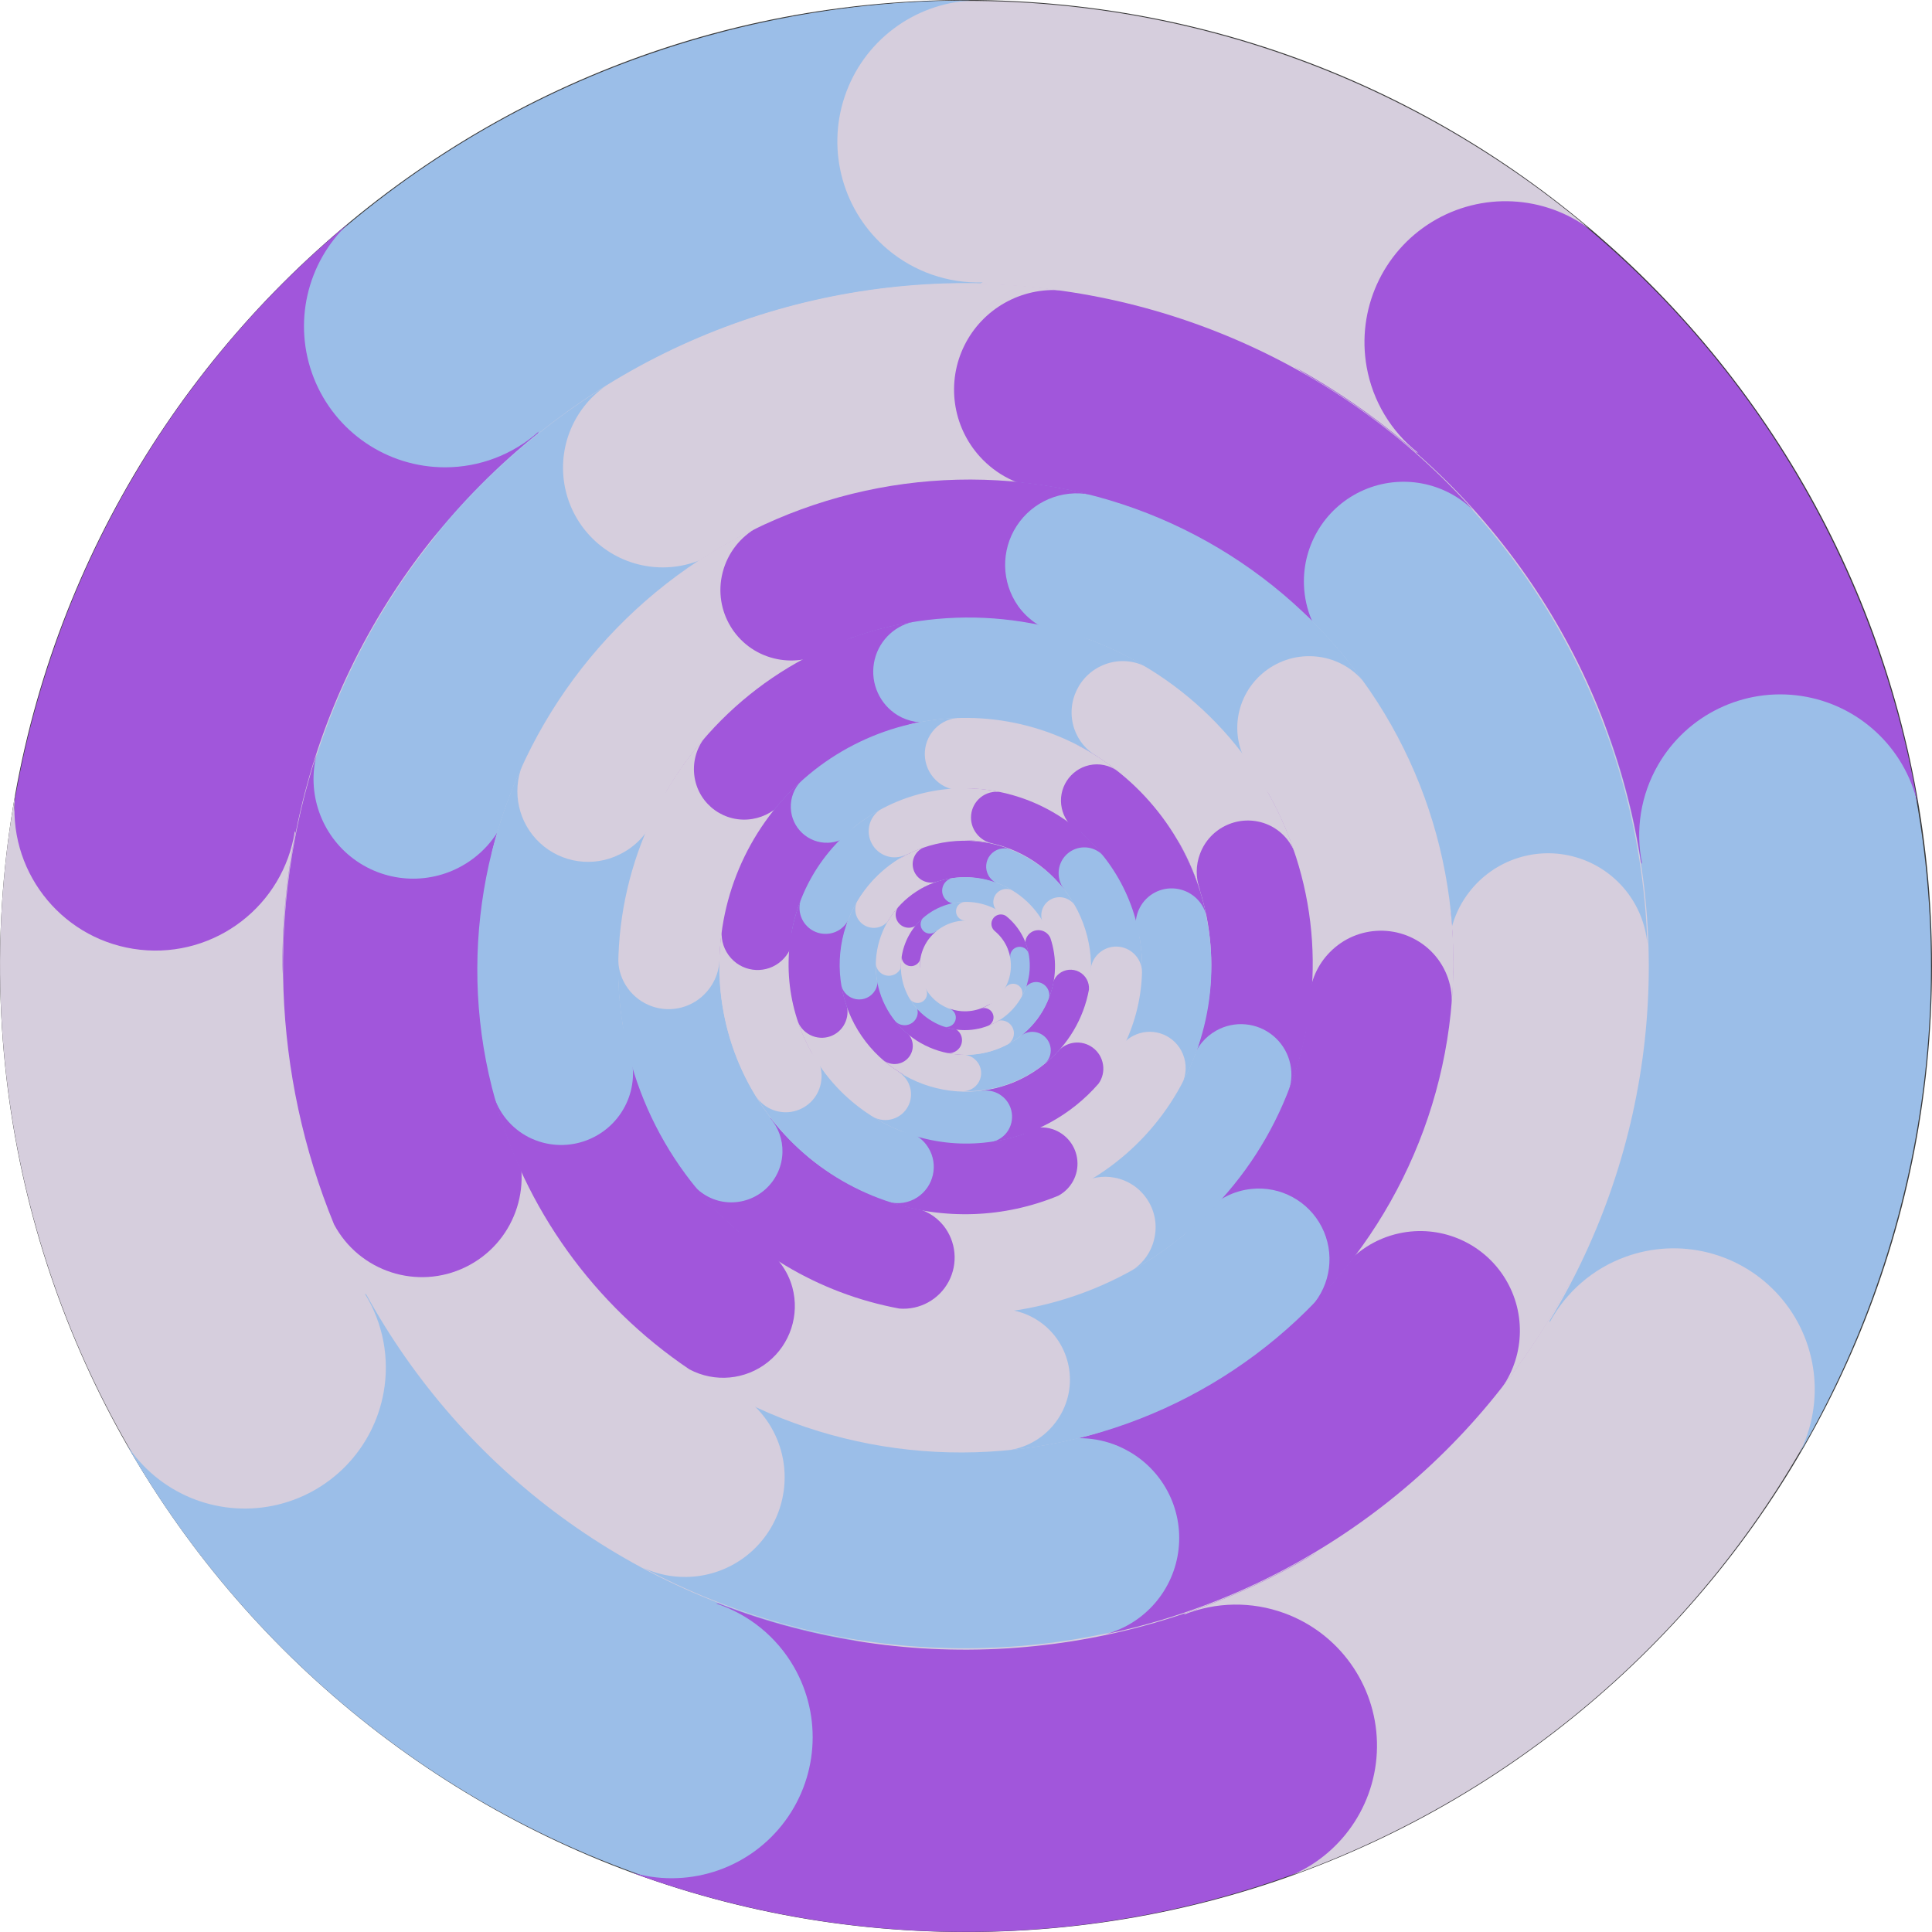
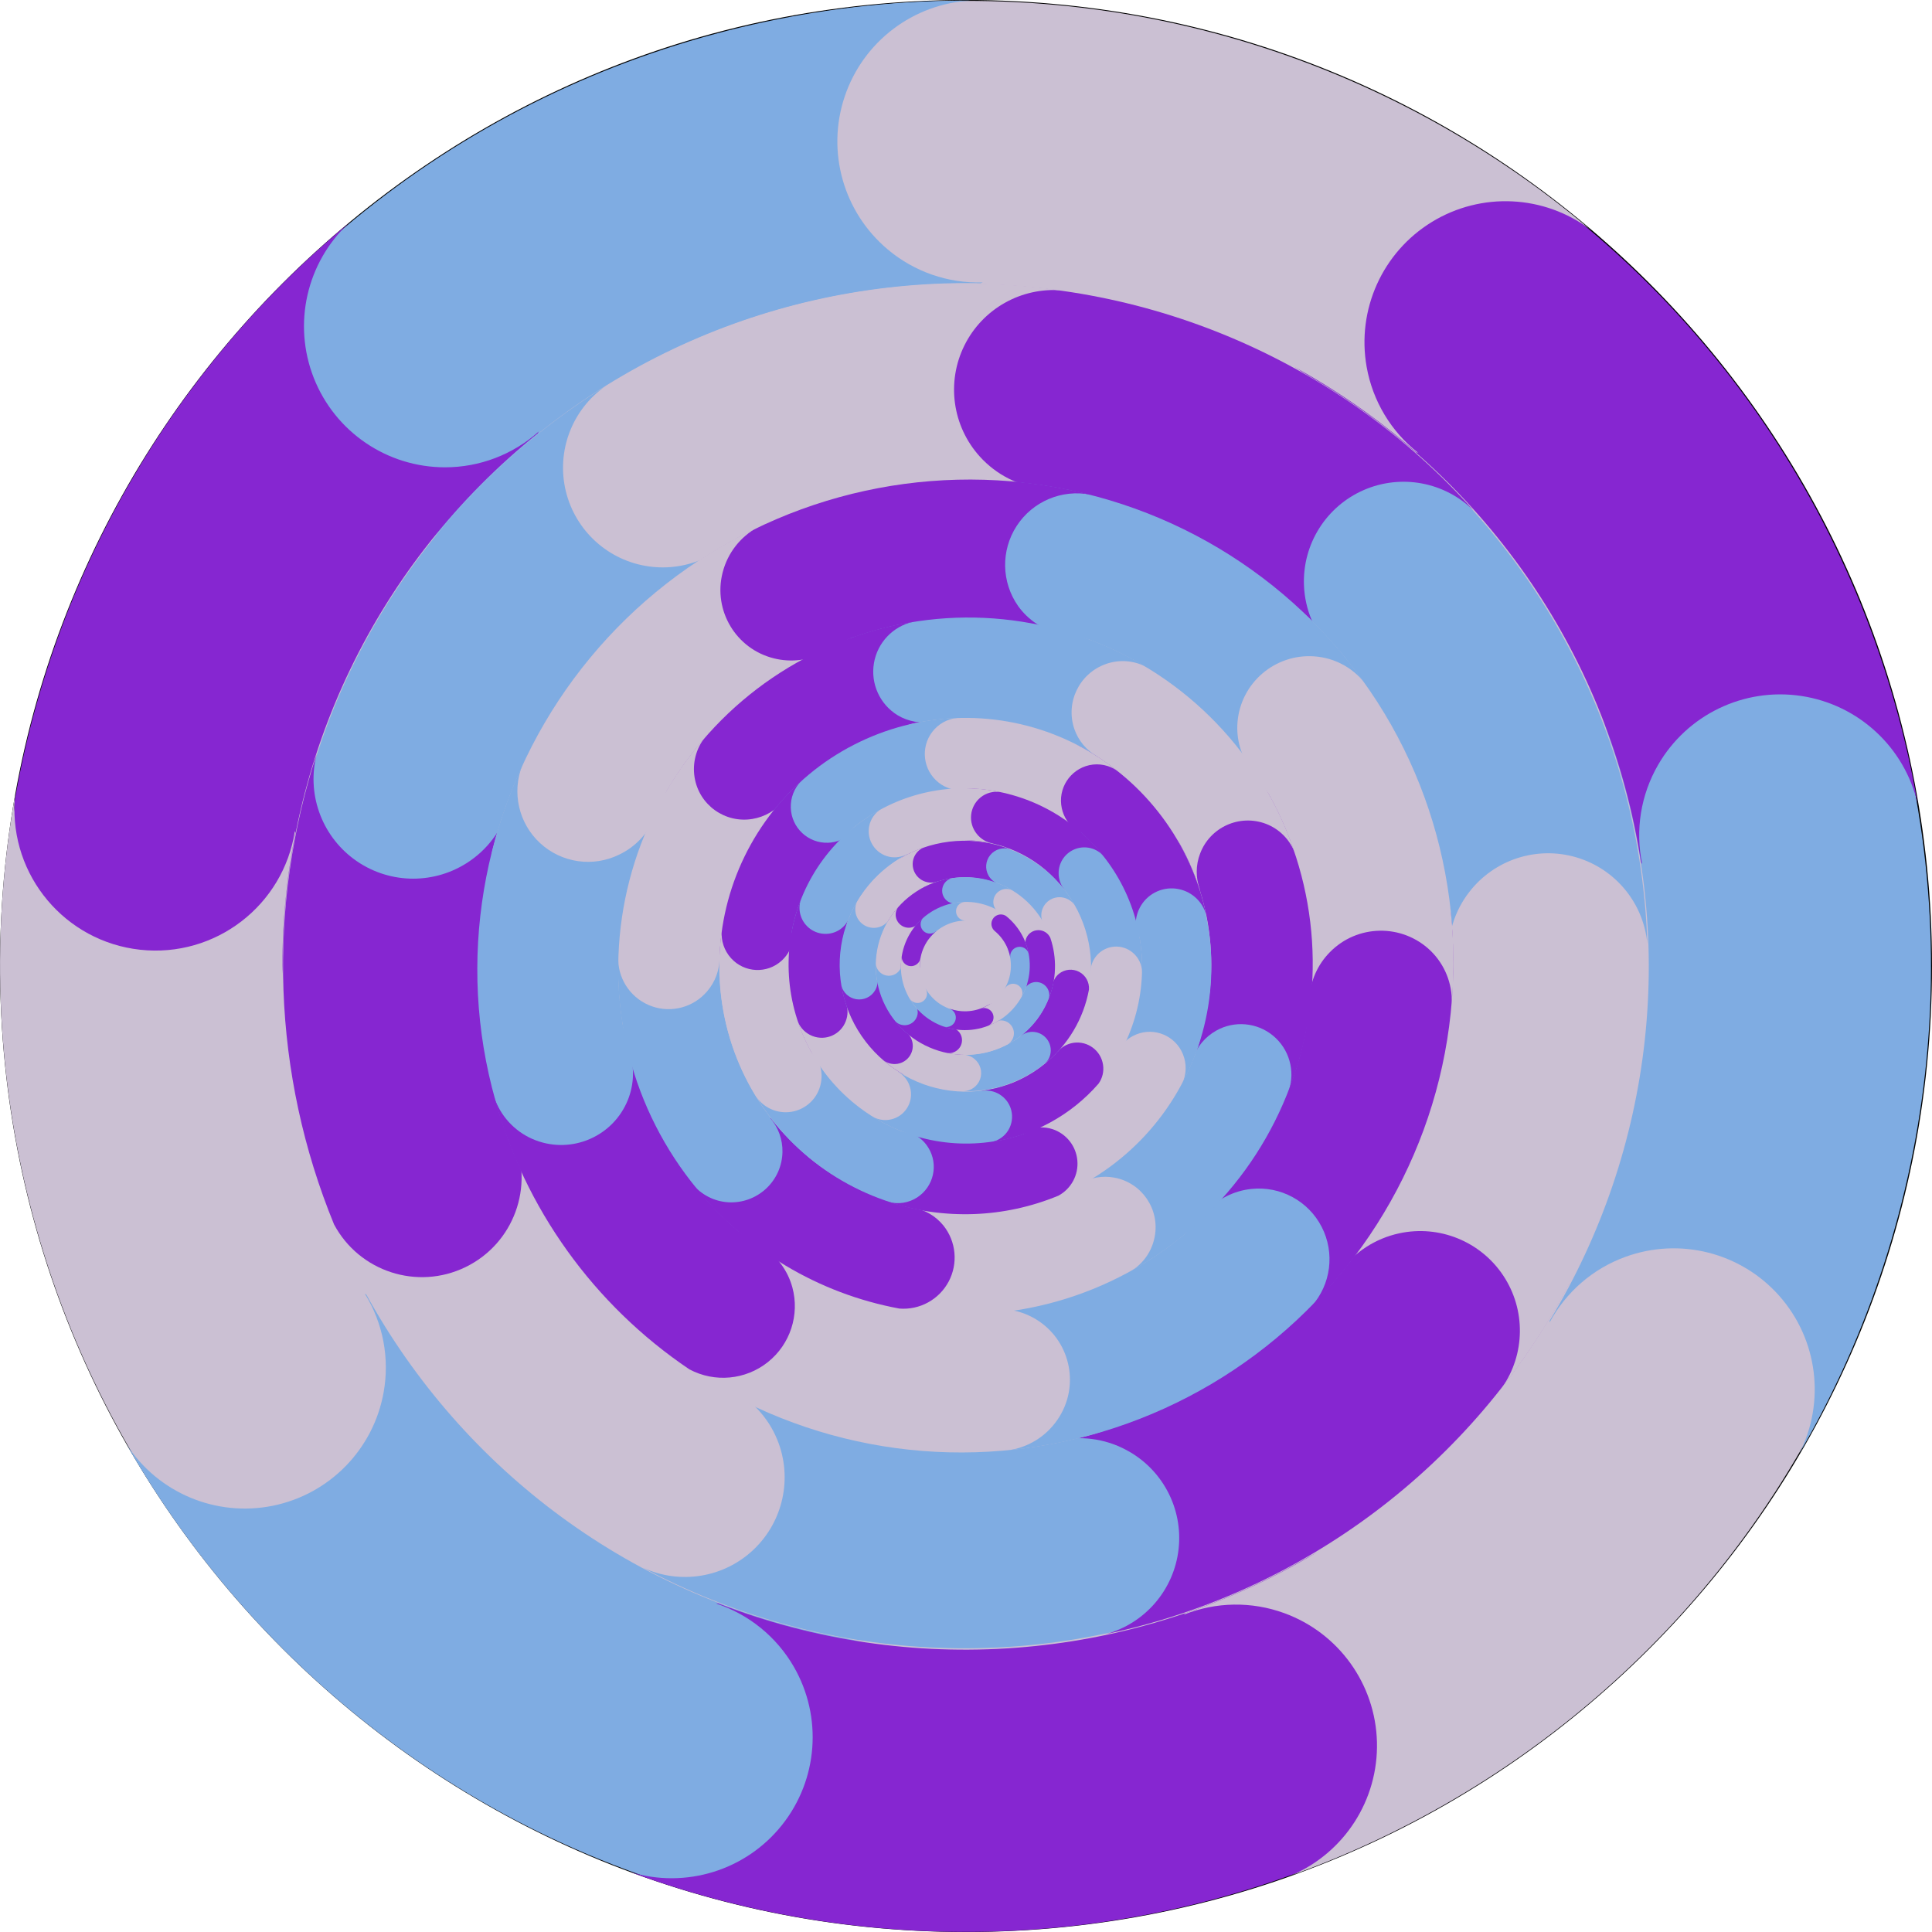
<svg xmlns="http://www.w3.org/2000/svg" id="Ebene_1" data-name="Ebene 1" viewBox="0 0 1000 1000">
  <defs>
    <style>
      .cls-1 {
-         opacity: 0.78;
+         opacity: 1;
      }

      .cls-2 {
        fill: #cbc0d3;
      }

      .cls-3 {
        fill: #7face2;
      }

      .cls-4 {
        fill: #8626d1;
      }
    </style>
  </defs>
  <g id="Ebene_1-2" data-name="Ebene 1" class="cls-1">
    <g id="Background">
      <g id="BG">
        <path class="cls-2" d="M500,999.5C224.056,999.307.516,775.455.709,499.511A499.64,499.64,0,0,1,305.57,39.75C559.759-67.631,852.87,51.381,960.25,305.57s-11.631,547.3-265.82,654.68A496.5,496.5,0,0,1,500,999.5Z" />
        <path d="M500,1c275.662.168,498.994,223.772,498.826,499.434A499.131,499.131,0,0,1,694.23,959.79C440.3,1067.06,147.48,948.165,40.21,694.23S51.835,147.48,305.77,40.21A495.883,495.883,0,0,1,500,1m0-1C223.86,0,0,223.88,0,500s223.86,500,500,500,500-223.86,500-500S776.14,0,500,0Z" />
      </g>
    </g>
    <g id="Spirals">
      <g id="Circle1">
        <path class="cls-2" d="M127.32,475.44A73,73,0,0,1,7.99,410.57c-25.4,140.91,9.59,291.64,108.68,410h0l.31.39a73,73,0,0,0,111.85-93.85h0c-.32-.37-.65-.72-1-1.09v-.11a353,353,0,0,1-74.94-294.77l-.26-1A72.73,72.73,0,0,1,127.32,475.44Z" />
        <path class="cls-3" d="M198.59,720.55a73,73,0,0,1-133.13,27c71.12,124.33,194.86,217.27,346.78,244.22h0l.49.1a73,73,0,0,0,25.35-143.79l-1.44-.21-.09-.07c-108.98-19.75-197.23-87.52-246.89-177.64l-.85-.61A72.668,72.668,0,0,1,198.59,720.55Z" />
        <path class="cls-4" d="M410.87,862.69a73,73,0,0,1-84.61,106.28c134.36,49.48,288.88,41.19,422.61-35.84h0l.45-.25a73,73,0,0,0-73-126.44h0c-.43.25-.83.51-1.25.76h-.11a353,353,0,0,1-303.31,22.68l-1.05.08A72.729,72.729,0,0,1,410.87,862.69Z" />
        <path class="cls-2" d="M664.71,834.95a73,73,0,0,1,3.5,135.81C802.94,922.3,915.97,816.62,968.9,671.65h0c.06-.15.13-.3.19-.46a73,73,0,0,0-137.2-49.94c-.17.46-.3.93-.46,1.39l-.08.08A353,353,0,0,1,613.53,834.99l-.75.73A72.784,72.784,0,0,1,664.71,834.95Z" />
        <path class="cls-3" d="M841.32,650.54a73,73,0,0,1,90,101.78c72-123.72,90.71-277.33,38.06-422.44h0a1.446,1.446,0,0,0-.16-.47,73.007,73.007,0,0,0-137.2,49.96c.17.46.36.91.53,1.36v.15c37.4,104.25,22.85,214.61-30.39,302.63l-.1,1A72.718,72.718,0,0,1,841.32,650.54Z" />
        <path class="cls-4" d="M858.24,395.88a73,73,0,0,1,134.34,20.14C968.25,274.96,883.82,145.29,750.23,67.99h0c-.15-.09-.28-.18-.43-.26a73,73,0,1,0-73,126.44l1.29.7.06.09A353,353,0,0,1,849.39,446.33l.59.86A72.712,72.712,0,0,1,858.24,395.88Z" />
        <path class="cls-2" d="M707.37,189.88a73,73,0,0,1,115.86-71C713.9,26.45,565.87-18.61,413.85,8.04h0l-.5.07a73,73,0,1,0,23.638,144.074h0q.863-.143,1.722-.3c.48-.08.95-.19,1.43-.29h.1a353,353,0,0,1,292.75,82.48l1,.29A72.762,72.762,0,0,1,707.37,189.88Z" />
        <path class="cls-3" d="M459.48,129.1A73,73,0,0,1,502.64.29C359.46-.25,217.1,60.38,117.78,178.51h0c-.1.13-.22.25-.33.38a73.012,73.012,0,1,0,111.524,94.262q.174-.205.346-.412c.31-.37.6-.76.91-1.14h.1c71.58-84.51,174.43-127.09,277.27-125l1-.43A72.718,72.718,0,0,1,459.48,129.1Z" />
        <path class="cls-4" d="M230.32,241.88a73,73,0,0,1-49.74-126.41A499.476,499.476,0,0,0,7.63,414.26a73,73,0,0,0,145,15.83l.26,1a355.51,355.51,0,0,0-6.71,73c.08-1.39.13-2.79.13-4.21v-1.56a353,353,0,0,1,132.06-274l.46-.94A72.73,72.73,0,0,1,230.32,241.88Z" />
      </g>
      <g id="Circle2">
        <path class="cls-2" d="M267.52,625.34a51.59,51.59,0,0,1-95.82,6.08A352.622,352.622,0,0,0,390.92,835.88h0l.33.12a51.594,51.594,0,0,0,31.991-98.1l-.361-.116h0l-1-.29h-.06A249.48,249.48,0,0,1,266.12,589.3l-.54-.51A51.4,51.4,0,0,1,267.52,625.34Z" />
        <path class="cls-3" d="M402.32,745.2a51.58,51.58,0,0,1-69.49,66.24,352.58,352.58,0,0,0,299.32,15.69h0l.33-.12a51.59,51.59,0,0,0-37.7-96.045q-.308.12-.613.245t-.595.242l-.94.41h-.08a249.46,249.46,0,0,1-214.52-13.43h-.74A51.451,51.451,0,0,1,402.32,745.2Z" />
        <path class="cls-4" d="M582.8,750.42a51.58,51.58,0,0,1-10.65,95.46A352.67,352.67,0,0,0,811.53,665.44h0a3,3,0,0,0,.17-.31,51.59,51.59,0,1,0-91.23-48.2c-.16.31-.3.62-.46.93h-.06a249.455,249.455,0,0,1-173,127.61l-.59.44A51.278,51.278,0,0,1,582.8,750.42Z" />
        <path class="cls-2" d="M724.25,638.36a51.57,51.57,0,0,1,53.16,79.93,352.619,352.619,0,0,0,67.43-292h0l-.06-.35a51.591,51.591,0,0,0-100.87,21.72c.07.34.16.67.24,1v.07a249.449,249.449,0,0,1-50.48,208.93l-.17.72A51.375,51.375,0,0,1,724.25,638.36Z" />
        <path class="cls-3" d="M760.57,461.59a51.58,51.58,0,0,1,92.11,27.06A352.642,352.642,0,0,0,716.6,221.59h0l-.28-.22a51.6,51.6,0,1,0-63.3,81.51h0c.27.22.55.41.83.62v.07a249.478,249.478,0,0,1,95.63,192.5l.33.66A51.4,51.4,0,0,1,760.57,461.59Z" />
        <path class="cls-4" d="M674.93,302.88a51.58,51.58,0,0,1,87.95-38.48,352.571,352.571,0,0,0-275.9-117.12h-.36a51.591,51.591,0,0,0,3.88,103.11c.34,0,.68-.05,1-.07h.07a249.45,249.45,0,0,1,197,86l.68.3A51.358,51.358,0,0,1,674.93,302.88Z" />
        <path class="cls-2" d="M507.15,236.31a51.58,51.58,0,0,1,42.65-86,352.589,352.589,0,0,0-286.64,87.63h0l-.26.24a51.59,51.59,0,1,0,68.423,77.23q.413-.366.817-.74c.26-.23.5-.48.75-.71h.07a249.441,249.441,0,0,1,206.18-60.78l.71-.21A51.411,51.411,0,0,1,507.15,236.31Z" />
        <path class="cls-3" d="M335.99,293.2a51.58,51.58,0,0,1-22.62-93.32,352.612,352.612,0,0,0-163.25,251.4h0l-.06.35a51.613,51.613,0,0,0,102.26,14.09h0a7.646,7.646,0,0,1,.11-1v-.06a249.492,249.492,0,0,1,118.89-179.1l.41-.62A51.38,51.38,0,0,1,335.99,293.2Z" />
        <path class="cls-4" d="M241.32,446.88a51.58,51.58,0,0,1-77.3-56.94,353,353,0,0,0,8.89,243.83,51.58,51.58,0,0,0,92.71-45.07l.54.51a251.315,251.315,0,0,0,23.44,46.2c-.48-.87-1-1.73-1.51-2.57-.18-.3-.38-.58-.57-.86v-.1a249.48,249.48,0,0,1-24-213.6l-.08-.73A51.426,51.426,0,0,1,241.32,446.88Z" />
      </g>
      <g id="Circle3">
        <path class="cls-2" d="M410.12,666.25a37.12,37.12,0,0,1-54.89,41.63,252,252,0,0,0,211.35,34.23h0l.24-.07a37.06,37.06,0,0,0,25.73-45.46,36.6,36.6,0,0,0-45.136-25.335h0l-.264.075c-.24.06-.48.14-.71.22h-.06a178.27,178.27,0,0,1-151.29-26.09l-.52-.09A36.2,36.2,0,0,1,410.12,666.25Z" />
        <path class="cls-3" d="M537.8,683.88a36.56,36.56,0,0,1,9.662,50.793h0l-.142.207a37.151,37.151,0,0,1-25,15.73A254.933,254.933,0,0,0,707.38,641.28h0l.15-.2a36.57,36.57,0,0,0-9.218-50.89h0l-.262-.18a37.12,37.12,0,0,0-51.33,9.87l-.4.62h0A180.332,180.332,0,0,1,512.8,677.57l-.48.31A36.651,36.651,0,0,1,537.8,683.88Z" />
        <path class="cls-4" d="M647.73,615.39a36.58,36.58,0,0,1,31.11,60.76c51-51.64,79.59-124.42,72.24-201.76h0a2.085,2.085,0,0,0,0-.25,36.52,36.52,0,0,0-39.88-32.818h0l-.37.038a37.17,37.17,0,0,0-33.23,40.38c0,.24.07.49.09.73v.05c5.08,55.53-16.05,107.67-53.27,144.17l-.18.49A37.137,37.137,0,0,1,647.73,615.39Z" />
        <path class="cls-2" d="M688.26,492.93a37,37,0,0,1,52.19-.84,36.312,36.312,0,0,1,11,27.13c6-71.93-18.87-145.63-74.43-199.77h0l-.18-.18a37,37,0,0,0-51.76,52.85c.17.17.36.33.54.49v.06a176.172,176.172,0,0,1,51.91,143.8l.18.5A36.923,36.923,0,0,1,688.26,492.93Z" />
        <path class="cls-3" d="M640.53,373.8a37.23,37.23,0,0,1,39.71-34.07,36.466,36.466,0,0,1,26,13.6A250,250,0,0,0,519.96,249.02h-.25A37.24,37.24,0,0,0,480,283.1a36.46,36.46,0,0,0,33.429,39.257q.221.018.441.033h.79a176.8,176.8,0,0,1,132.79,76.16l.46.26A36.307,36.307,0,0,1,640.53,373.8Z" />
        <path class="cls-4" d="M526.99,313.71a37.05,37.05,0,0,1,37.46-57.66,254,254,0,0,0-210.95,40h0l-.21.14a36.68,36.68,0,1,0,41.972,60.167l.148-.1q.352-.247.7-.5l.59-.45h.06a179.682,179.682,0,0,1,151.56-27.17l.52-.09A36.336,36.336,0,0,1,526.99,313.71Z" />
        <path class="cls-2" d="M400.54,340.76a36.44,36.44,0,0,1-26.577-44.152c.038-.153.077-.306.117-.458a37.089,37.089,0,0,1,18.16-23.27A254.46,254.46,0,0,0,255.32,438.43h0a1.119,1.119,0,0,1-.07.24,36.45,36.45,0,0,0,26.01,44.505h0c.15.039.3.078.45.115a37.23,37.23,0,0,0,45-26.74c.07-.24.12-.48.17-.72h0a180,180,0,0,1,99.44-117.75l.34-.41A37,37,0,0,1,400.54,340.76Z" />
        <path class="cls-3" d="M320.57,442.31a36.57,36.57,0,0,1-50.18-46.32c-30.31,65.75-32.31,143.7,1.17,213.66h0c0,.08.07.16.11.23a37,37,0,0,0,66.65-32.17c-.1-.22-.22-.44-.33-.66h0c-23.84-50.29-21.83-106.35.73-153.23v-.52A37.132,37.132,0,0,1,320.57,442.31Z" />
        <path class="cls-4" d="M324.32,570.88a37.21,37.21,0,0,1-48.9,18.58,36.3,36.3,0,0,1-19.68-21.68,248.879,248.879,0,0,0,101.1,141,37.12,37.12,0,0,0,53.27-42.5,36.2,36.2,0,0,0-15.55-21l.52.09a178.228,178.228,0,0,0,32.16,18.08c-.62-.32-1.26-.64-1.91-.93l-.68-.28h0a176,176,0,0,1-98.33-117.06l-.34-.4A36.557,36.557,0,0,1,324.32,570.88Z" />
      </g>
      <g id="Circle4">
        <path class="cls-2" d="M488.32,634.33a26.5,26.5,0,0,1-24.13,42.84,180,180,0,0,0,148.13-37.66h0l.14-.12a26.46,26.46,0,0,0,3.93-37.08,26.131,26.131,0,0,0-36.76-3.771l-.16.131-.4.34h0a127.241,127.241,0,0,1-106.5,25.92l-.37.09A25.92,25.92,0,0,1,488.32,634.33Z" />
        <path class="cls-3" d="M576.91,609.56a26.1,26.1,0,0,1,20.766,30.515h0c-.015.078-.03.156-.046.234a26.51,26.51,0,0,1-11.9,17.4,182,182,0,0,0,90.15-124.23h0a.965.965,0,0,0,0-.17,26.1,26.1,0,0,0-20.486-30.7l-.234-.046a26.5,26.5,0,0,0-30.81,21.05l-.09.52h0a128.758,128.758,0,0,1-65.54,88.43l-.22.3A26.142,26.142,0,0,1,576.91,609.56Z" />
        <path class="cls-4" d="M629.46,533.48a26.11,26.11,0,0,1,37.64,30.95,180.4,180.4,0,0,0-10-152.67h0l-.09-.16a26.071,26.071,0,0,0-35.45-10.129h0c-.077.042-.153.085-.23.129a26.54,26.54,0,0,0-10.28,35.89l.27.46h0a127.62,127.62,0,0,1,6.09,109.56v.37A26.544,26.544,0,0,1,629.46,533.48Z" />
        <path class="cls-2" d="M621.19,441.76a26.42,26.42,0,0,1,33.94-15.39,25.944,25.944,0,0,1,14.92,14.65A177.768,177.768,0,0,0,564.51,331.34h0l-.16-.07a26.41,26.41,0,0,0-18.88,49.33l.49.17h0a125.8,125.8,0,0,1,74.87,79.43l.26.27A26.31,26.31,0,0,1,621.19,441.76Z" />
        <path class="cls-3" d="M556.07,377.3a26.57,26.57,0,0,1,16.32-33.6,26,26,0,0,1,20.93,1.52,178.48,178.48,0,0,0-151.69-15.34h-.17a26.59,26.59,0,0,0-16.32,33.61,26,26,0,0,0,33,16.224h0c.118-.04.236-.081.353-.123.17-.05.33-.12.5-.18h0A126.22,126.22,0,0,1,567.6,391.54h.38A25.85,25.85,0,0,1,556.07,377.3Z" />
        <path class="cls-4" d="M464.62,370.22a26.46,26.46,0,0,1,8.15-48.41,181.348,181.348,0,0,0-126.8,86.14h0l-.1.15a26.2,26.2,0,1,0,44.686,27.366c.107-.174.211-.35.314-.526l.26-.46h0a128.249,128.249,0,0,1,91.54-60.84l.31-.21A25.936,25.936,0,0,1,464.62,370.22Z" />
        <path class="cls-2" d="M389.49,423.88a26,26,0,0,1-29.942-21.341c-.02-.12-.04-.239-.058-.359a26.52,26.52,0,0,1,5.29-20.39,181.626,181.626,0,0,0-42.62,147.33h0v.18a26,26,0,0,0,29.64,21.758l.359-.058a26.591,26.591,0,0,0,21.86-30.3,3.386,3.386,0,0,0-.1-.52h0a128.523,128.523,0,0,1,31.63-105.35l.11-.36A26.437,26.437,0,0,1,389.49,423.88Z" />
        <path class="cls-3" d="M365.99,513.13a26.11,26.11,0,0,1-46-16.08,178.892,178.892,0,0,0,61.5,139.6h0l.13.12a26.42,26.42,0,0,0,34.5-40c-.13-.12-.27-.22-.4-.33h0a126.572,126.572,0,0,1-43.13-100.56l-.15-.34A26.51,26.51,0,0,1,365.99,513.13Z" />
        <path class="cls-4" d="M405,596.27a26.56,26.56,0,0,1-26.74,26.07,25.9,25.9,0,0,1-19.05-8.6,177.705,177.705,0,0,0,106.28,63.57,26.5,26.5,0,0,0,22.8-43,25.919,25.919,0,0,0-16.14-9.3l.37-.09a126.666,126.666,0,0,0,26.2,2.7c-.5,0-1-.06-1.51-.06h-.53a125.651,125.651,0,0,1-97.66-48.68l-.34-.17A26.131,26.131,0,0,1,405,596.27Z" />
      </g>
      <g id="Circle5">
        <path class="cls-2" d="M544.81,584.47a18.82,18.82,0,0,1,2.17,34.85,127.811,127.811,0,0,0,73.74-79.71h0v-.12a18.809,18.809,0,0,0-12-23.62,18.57,18.57,0,0,0-23.365,11.99l-.035.11a1.231,1.231,0,0,1-.11.36h0a90.363,90.363,0,0,1-53.45,56.61l-.19.2A18.365,18.365,0,0,1,544.81,584.47Z" />
        <path class="cls-3" d="M588.05,535.45a18.53,18.53,0,0,1,24.183,10.095h0c.03.071.058.143.087.215a18.889,18.889,0,0,1-.36,15,129.271,129.271,0,0,0,5.66-108.88h0v-.12a18.55,18.55,0,0,0-24.07-10.433h0l-.23.093a18.83,18.83,0,0,0-10.2,24.46c0,.11.1.22.14.34h0a91.43,91.43,0,0,1-4.88,78v.27A18.554,18.554,0,0,1,588.05,535.45Z" />
        <path class="cls-4" d="M589.96,469.8a18.55,18.55,0,0,1,34.4,3.89,128.171,128.171,0,0,0-65-87.1h0l-.11-.06a18.52,18.52,0,0,0-25.052,7.641h0l-.088.168a18.84,18.84,0,0,0,7.75,25.36l.33.17h0a90.692,90.692,0,0,1,46,62.94l.16.22A18.861,18.861,0,0,1,589.96,469.8Z" />
        <path class="cls-2" d="M549.58,418.33a18.77,18.77,0,0,1,14.28-22.29,18.441,18.441,0,0,1,14.55,3,126.29,126.29,0,0,0-105.29-24.61h-.13a18.761,18.761,0,1,0,7.7,36.724l.113-.024h0l.36-.09h0a89.338,89.338,0,0,1,75.32,18.4l.26.06A18.742,18.742,0,0,1,549.58,418.33Z" />
        <path class="cls-3" d="M485.86,405.09a18.89,18.89,0,0,1-3.27-26.34,18.5,18.5,0,0,1,13-7.16,126.75,126.75,0,0,0-96.27,49.45h0l-.08.1a18.87,18.87,0,0,0,3.26,26.33,18.478,18.478,0,0,0,25.949-3.1h0c.051-.064.1-.128.15-.193l.22-.3h0a89.661,89.661,0,0,1,69.5-34.76l.24-.12A18.442,18.442,0,0,1,485.86,405.09Z" />
        <path class="cls-4" d="M428.62,436.21a18.672,18.672,0,0,1-19.3-18.019v-.041a18.867,18.867,0,0,1,5.42-13.94,128.812,128.812,0,0,0-42.27,100.34h0v.13a18.6,18.6,0,1,0,37.18-1.39h0v-.37h0a91.059,91.059,0,0,1,31-71.64l.1-.25A18.4,18.4,0,0,1,428.62,436.21Z" />
        <path class="cls-2" d="M404.59,497.23a18.48,18.48,0,0,1-26.108-1.171c-.055-.059-.109-.119-.162-.179a18.829,18.829,0,0,1-4.74-14.2,129,129,0,0,0,31.55,104.3h0l.08.1a18.49,18.49,0,0,0,26.106,1.487c.059-.052.116-.1.174-.157a18.88,18.88,0,0,0,1.32-26.5l-.26-.28h0a91.309,91.309,0,0,1-21.86-75l-.08-.26A18.741,18.741,0,0,1,404.59,497.23Z" />
        <path class="cls-3" d="M425.07,559.5a18.54,18.54,0,0,1-33.64,8.21,127.061,127.061,0,0,0,90.6,59.43h.13a18.763,18.763,0,0,0,5.09-37.18h-.37a89.907,89.907,0,0,1-64.56-43.32l-.22-.15A18.843,18.843,0,0,1,425.07,559.5Z" />
        <path class="cls-4" d="M480.46,593.97a18.88,18.88,0,0,1-5.87,25.91,18.369,18.369,0,0,1-14.67,2.23,126.241,126.241,0,0,0,87.91-3.23,18.82,18.82,0,0,0-3-34.42,18.359,18.359,0,0,0-13.22.69l.19-.2a90.845,90.845,0,0,0,16.66-8.51q-.469.25-.93.54l-.31.21h0a89.269,89.269,0,0,1-77,8.71h-.27A18.55,18.55,0,0,1,480.46,593.97Z" />
      </g>
      <g id="Circle6">
        <path class="cls-2" d="M555.66,539.77a13.481,13.481,0,0,1,15.26,11.32,13.327,13.327,0,0,1-2.71,10.36,91.66,91.66,0,0,0,21.83-74.77h0v-.09a13.47,13.47,0,0,0-15.25-11.32,13.32,13.32,0,0,0-11.175,15.165h0l.015.095a.468.468,0,0,0,.05.26h0a64.848,64.848,0,0,1-16.19,53.45l-.06.18A13.188,13.188,0,0,1,555.66,539.77Z" />
        <path class="cls-3" d="M567.73,494.47a13.31,13.31,0,0,1,18.784-1.207l.076.067a13.559,13.559,0,0,1,4.56,9.73,92.719,92.719,0,0,0-31.19-71.71h0l-.06-.07a13.31,13.31,0,0,0-18.793,1.064l-.067.076a13.5,13.5,0,0,0,1.26,19l.2.17h0a65.611,65.611,0,0,1,21.82,51.64l.08.18A13.352,13.352,0,0,1,567.73,494.47Z" />
        <path class="cls-4" d="M547.95,451.72a13.3,13.3,0,0,1,23.37-8.51,91.888,91.888,0,0,0-69.6-35.11h-.09A13.28,13.28,0,0,0,488,421.021v.139a13.53,13.53,0,0,0,13.09,13.81h.23a65,65,0,0,1,49.66,25.68l.17.09A13.473,13.473,0,0,1,547.95,451.72Z" />
        <path class="cls-2" d="M505.56,431.6a13.46,13.46,0,0,1,2-18.88,13.21,13.21,0,0,1,10.29-2.75,90.57,90.57,0,0,0-75.42,17.91h0l-.07.06a13.454,13.454,0,0,0,16.76,21.05l.2-.17h0a64.1,64.1,0,0,1,54.24-12.29h.18A13.39,13.39,0,0,1,505.56,431.6Z" />
        <path class="cls-3" d="M460.41,443.5a13.54,13.54,0,0,1-10.52-15.86,13.294,13.294,0,0,1,6.07-8.78,90.939,90.939,0,0,0-46,62.57h0v.09a13.54,13.54,0,0,0,10.52,15.86,13.26,13.26,0,0,0,15.655-10.324h0c.012-.058.024-.117.035-.176v-.27h0a64.309,64.309,0,0,1,33.44-44.53l.11-.15A13.224,13.224,0,0,1,460.41,443.5Z" />
        <path class="cls-4" d="M433.63,481.79a13.47,13.47,0,0,1-19.13-16.1,92.391,92.391,0,0,0,5,77.94h0a.534.534,0,0,1,0,.08,13.361,13.361,0,0,0,23.512-12.7l-.072-.131c0-.08-.09-.16-.14-.24h0a65.362,65.362,0,0,1-3-55.92v-.19A13.248,13.248,0,0,1,433.63,481.79Z" />
        <path class="cls-2" d="M437.74,528.65a13.26,13.26,0,0,1-17.134,7.621l-.156-.061a13.512,13.512,0,0,1-7.58-7.6,92.53,92.53,0,0,0,53.62,56.84h.09a13.268,13.268,0,0,0,17.235-7.421v0l.054-.137a13.56,13.56,0,0,0-7.64-17.44l-.25-.09h0a65.511,65.511,0,0,1-38-41.15l-.13-.14A13.433,13.433,0,0,1,437.74,528.65Z" />
        <path class="cls-3" d="M470.81,562.07a13.3,13.3,0,0,1-19,16,91.132,91.132,0,0,0,77.18,9.14h.08a13.46,13.46,0,0,0-8.62-25.5l-.26.09h0a64.5,64.5,0,0,1-55.29-7.13h-.19A13.441,13.441,0,0,1,470.81,562.07Z" />
        <path class="cls-4" d="M517.4,566.47a13.53,13.53,0,0,1,4.52,18.48,13.2,13.2,0,0,1-8.71,6.14,90.546,90.546,0,0,0,55.41-30.21,13.34,13.34,0,0,0,2.3-9.81,13.481,13.481,0,0,0-15.26-11.32,13.193,13.193,0,0,0-8.26,4.67l.06-.18a64.96,64.96,0,0,0,8-10.8c-.15.21-.29.43-.42.65l-.13.23h0a64,64,0,0,1-46.65,30.24l-.16.1A13.269,13.269,0,0,1,517.4,566.47Z" />
      </g>
      <g id="Circle7">
        <path class="cls-2" d="M548.13,504.02a9.56,9.56,0,0,1,15.46,8.67,64.9,64.9,0,0,0-13.68-53.41h0a9.54,9.54,0,0,0-13.419-1.4h0a9.43,9.43,0,0,0-1.332,13.269l.042.051.12.14h0a45.882,45.882,0,0,1,9.42,38.39v.13A9.308,9.308,0,0,1,548.13,504.02Z" />
        <path class="cls-3" d="M539.13,472.07a9.431,9.431,0,0,1,11.019-7.512l.061.012a9.583,9.583,0,0,1,6.28,4.28,65.619,65.619,0,0,0-44.87-32.42h-.06a9.43,9.43,0,0,0-11.068,7.439l-.012.061a9.571,9.571,0,0,0,7.62,11.1h.18a46.439,46.439,0,0,1,31.94,23.57l.11.09A9.49,9.49,0,0,1,539.13,472.07Z" />
        <path class="cls-4" d="M511.65,453.17a9.43,9.43,0,0,1,11.14-13.6,65.079,65.079,0,0,0-55.06,3.73h-.06a9.41,9.41,0,0,0-3.627,12.8l.037.066a9.57,9.57,0,0,0,12.95,3.71l.17-.1h0a46,46,0,0,1,39.51-2.27h.14A9.613,9.613,0,0,1,511.65,453.17Z" />
        <path class="cls-2" d="M478.58,456.21A9.53,9.53,0,0,1,473,443.98a9.377,9.377,0,0,1,5.28-5.39,64.1,64.1,0,0,0-39.49,38.14h0a.152.152,0,0,0,0,.06,9.524,9.524,0,0,0,17.752,6.907l.048-.127.06-.18h0a45.4,45.4,0,0,1,28.6-27.06l.1-.09A9.488,9.488,0,0,1,478.58,456.21Z" />
        <path class="cls-3" d="M455.37,479.75a9.59,9.59,0,0,1-12.13-5.87,9.4,9.4,0,0,1,.54-7.53,64.361,64.361,0,0,0-5.44,54.7h0v.06a9.591,9.591,0,0,0,12.13,5.87,9.391,9.391,0,0,0,5.811-11.941l-.021-.059-.07-.18h0a45.538,45.538,0,0,1,4.3-39.19v-.13A9.4,9.4,0,0,1,455.37,479.75Z" />
        <path class="cls-4" d="M452.88,512.73a9.54,9.54,0,0,1-17.46-2.85,65.389,65.389,0,0,0,31.15,45.67h.06a9.46,9.46,0,0,0,9.766-16.2l-.076-.045h0l-.16-.1h0a46.269,46.269,0,0,1-22-33l-.07-.12A9.411,9.411,0,0,1,452.88,512.73Z" />
        <path class="cls-2" d="M472.32,539.79a9.379,9.379,0,0,1-7.675,10.818h0l-.133.022a9.539,9.539,0,0,1-7.35-1.89,65.48,65.48,0,0,0,53.16,15.27h0a9.381,9.381,0,0,0,7.82-10.715c-.006-.042-.013-.083-.02-.125a9.58,9.58,0,0,0-10.94-7.86H507a46.377,46.377,0,0,1-38-11.34h-.13A9.516,9.516,0,0,1,472.32,539.79Z" />
        <path class="cls-3" d="M504.49,548.21a9.41,9.41,0,0,1-5.76,16.61,64.479,64.479,0,0,0,50.3-22.27h0a9.53,9.53,0,0,0-14.41-12.47l-.12.15h0a45.63,45.63,0,0,1-36.25,15.65h-.12A9.62,9.62,0,0,1,504.49,548.21Z" />
        <path class="cls-4" d="M534.45,534.08a9.581,9.581,0,0,1,9.42,9.63,9.348,9.348,0,0,1-3.08,6.88,64.139,64.139,0,0,0,22.85-38.38,9.56,9.56,0,0,0-15.51-8.19,9.311,9.311,0,0,0-3.35,5.82v-.13a46.243,46.243,0,0,0,1-9.45v.73h0a45.312,45.312,0,0,1-17.5,35.24l-.06.12A9.416,9.416,0,0,1,534.45,534.08Z" />
      </g>
      <g id="Circle8">
        <path class="cls-2" d="M531.16,485.69a6.781,6.781,0,0,1,8.79-3.77,6.711,6.711,0,0,1,3.82,3.8,46.141,46.141,0,0,0-27-28.43h0a6.8,6.8,0,0,0-8.79,3.78,6.708,6.708,0,0,0,3.78,8.7l.04.016h.12a32.671,32.671,0,0,1,19.17,20.58l.06.07A6.631,6.631,0,0,1,531.16,485.69Z" />
        <path class="cls-3" d="M514.49,468.97a6.72,6.72,0,0,1,4.266-8.492l.024-.008a6.819,6.819,0,0,1,5.38.48,46.721,46.721,0,0,0-39.11-4.58h0a6.7,6.7,0,0,0-4.3,8.443h0l.018.056a6.79,6.79,0,0,0,8.57,4.25h.13a33,33,0,0,1,28,3.57h.1A6.718,6.718,0,0,1,514.49,468.97Z" />
        <path class="cls-4" d="M490.88,466.76a6.7,6.7,0,0,1,2.2-12.31,46.29,46.29,0,0,0-32.91,21.43h0a6.69,6.69,0,0,0,2.165,9.21l.065.04a6.81,6.81,0,0,0,9.32-2.21.411.411,0,0,0,.07-.11h0a32.744,32.744,0,0,1,23.75-15.11l.08-.05A6.768,6.768,0,0,1,490.88,466.76Z" />
        <path class="cls-2" d="M471.39,480.12a6.79,6.79,0,0,1-7.71-5.67,6.63,6.63,0,0,1,1.41-5.17,45.6,45.6,0,0,0-11.3,37.38h0a6.78,6.78,0,0,0,13.41-2v-.13h0a32.27,32.27,0,0,1,8.36-26.65v-.09A6.76,6.76,0,0,1,471.39,480.12Z" />
        <path class="cls-3" d="M465.13,502.78a6.8,6.8,0,0,1-9.56.56,6.62,6.62,0,0,1-2.25-4.86,45.76,45.76,0,0,0,15.59,35.86h0a6.82,6.82,0,0,0,9.57-.56,6.692,6.692,0,0,0-.53-9.446l-.05-.044-.11-.08h0a32.37,32.37,0,0,1-10.92-25.83v-.09A6.66,6.66,0,0,1,465.13,502.78Z" />
        <path class="cls-4" d="M475.02,524.13a6.79,6.79,0,0,1-11.85,4.26,46.54,46.54,0,0,0,35.15,17.56h0a6.72,6.72,0,0,0,.752-13.419h-.019c-.124-.007-.249-.01-.373-.01h-.14a32.909,32.909,0,0,1-25.1-12.85h-.09A6.675,6.675,0,0,1,475.02,524.13Z" />
        <path class="cls-2" d="M496.46,534.21a6.681,6.681,0,0,1-1.028,9.391l-.062.049a6.78,6.78,0,0,1-5.23,1.38,46.662,46.662,0,0,0,38.33-8.95h0a6.68,6.68,0,0,0,1.139-9.378l-.049-.062a6.81,6.81,0,0,0-9.52-1.09l-.11.08h0a33,33,0,0,1-27.54,6.14h-.1A6.793,6.793,0,0,1,496.46,534.21Z" />
        <path class="cls-3" d="M519.38,528.27a6.7,6.7,0,0,1,2.18,12.32,45.867,45.867,0,0,0,23.52-31.28h0a6.78,6.78,0,0,0-13.28-2.7v.13h0A32.5,32.5,0,0,1,514.7,529l-.06.07A6.879,6.879,0,0,1,519.38,528.27Z" />
        <path class="cls-4" d="M533.09,509.11a6.82,6.82,0,0,1,9.19,2.71,6.631,6.631,0,0,1,.47,5.35,45.644,45.644,0,0,0,.89-31.77,6.8,6.8,0,0,0-12.48.29,6.629,6.629,0,0,0-.06,4.78l-.06-.07a32.713,32.713,0,0,0-2.69-6.2l.18.35.07.11h0a32.27,32.27,0,0,1,1.35,28v.09A6.712,6.712,0,0,1,533.09,509.11Z" />
      </g>
      <g id="Circle9">
        <path class="cls-2" d="M513.24,479.11a4.89,4.89,0,0,1,7.66-4.87,33.25,33.25,0,0,0-27.42-6.79h0a4.89,4.89,0,0,0-3.88,5.7,4.841,4.841,0,0,0,5.684,3.813h.106a23.522,23.522,0,0,1,19.62,5.07h.06A4.783,4.783,0,0,1,513.24,479.11Z" />
        <path class="cls-3" d="M496.64,475.42a4.82,4.82,0,0,1-.735-6.777h0l.035-.043a5,5,0,0,1,3.46-1.8,33.68,33.68,0,0,0-25.53,12.38h0a4.832,4.832,0,0,0,.672,6.8l.028.022a4.9,4.9,0,0,0,6.85-.75l.06-.07h0a23.831,23.831,0,0,1,18.39-8.69h.06A4.829,4.829,0,0,1,496.64,475.42Z" />
        <path class="cls-4" d="M481.44,483.23a4.82,4.82,0,0,1-4.939-4.7v-.044a4.881,4.881,0,0,1,1.5-3.59,33.359,33.359,0,0,0-11.68,25.76h0a4.83,4.83,0,0,0,4.908,4.751h.032a4.919,4.919,0,0,0,4.81-5,.272.272,0,0,0,0-.09h0a23.558,23.558,0,0,1,8.56-18.38v-.07A4.872,4.872,0,0,1,481.44,483.23Z" />
        <path class="cls-2" d="M474.78,498.88a4.88,4.88,0,0,1-6.87-.46,4.781,4.781,0,0,1-1.15-3.68,32.837,32.837,0,0,0,7.63,27.14h0a4.881,4.881,0,0,0,7.38-6.39h0l-.07-.07h0a23.252,23.252,0,0,1-5.25-19.54v-.07A4.839,4.839,0,0,1,474.78,498.88Z" />
        <path class="cls-3" d="M479.77,515.08a4.9,4.9,0,0,1-5.59,4,4.788,4.788,0,0,1-3.27-2.07,32.941,32.941,0,0,0,23.41,15.78h0a4.91,4.91,0,0,0,5.59-4,4.81,4.81,0,0,0-3.957-5.533l-.043-.007h-.11a23.372,23.372,0,0,1-16.64-11.45h-.05A4.816,4.816,0,0,1,479.77,515.08Z" />
        <path class="cls-4" d="M494.06,524.21a4.89,4.89,0,0,1-5.55,7.18,33.519,33.519,0,0,0,28.17-3h0a4.841,4.841,0,1,0-4.887-8.358l-.113.068h-.08a23.69,23.69,0,0,1-20.22,1.93h-.06A4.825,4.825,0,0,1,494.06,524.21Z" />
        <path class="cls-2" d="M510.98,522.02a4.81,4.81,0,0,1,3.02,6.1v0l-.019.054a4.914,4.914,0,0,1-2.64,2.86,33.57,33.57,0,0,0,19.79-20.29h0a4.8,4.8,0,0,0-2.927-6.125h0l-.073-.025a4.92,4.92,0,0,0-6.21,3v.09h0a23.769,23.769,0,0,1-14.35,14.4h-.05A4.92,4.92,0,0,1,510.98,522.02Z" />
        <path class="cls-3" d="M522.59,509.53a4.82,4.82,0,0,1,6.1,6.63,33.071,33.071,0,0,0,2.16-28.11h0a4.881,4.881,0,0,0-9.11,3.51v.09h0a23.4,23.4,0,0,1-1.75,20.14v.09A4.909,4.909,0,0,1,522.59,509.53Z" />
        <path class="cls-4" d="M523.49,492.58a4.9,4.9,0,0,1,6.63-1.92,4.8,4.8,0,0,1,2.35,3.07A32.787,32.787,0,0,0,520.7,474.1a4.89,4.89,0,0,0-7.46,5,4.782,4.782,0,0,0,1.81,2.92h-.06a23.53,23.53,0,0,0-4-2.73l.24.14.09.05h0a23.213,23.213,0,0,1,11.66,16.46v.05A4.793,4.793,0,0,1,523.49,492.58Z" />
      </g>
    </g>
  </g>
</svg>
